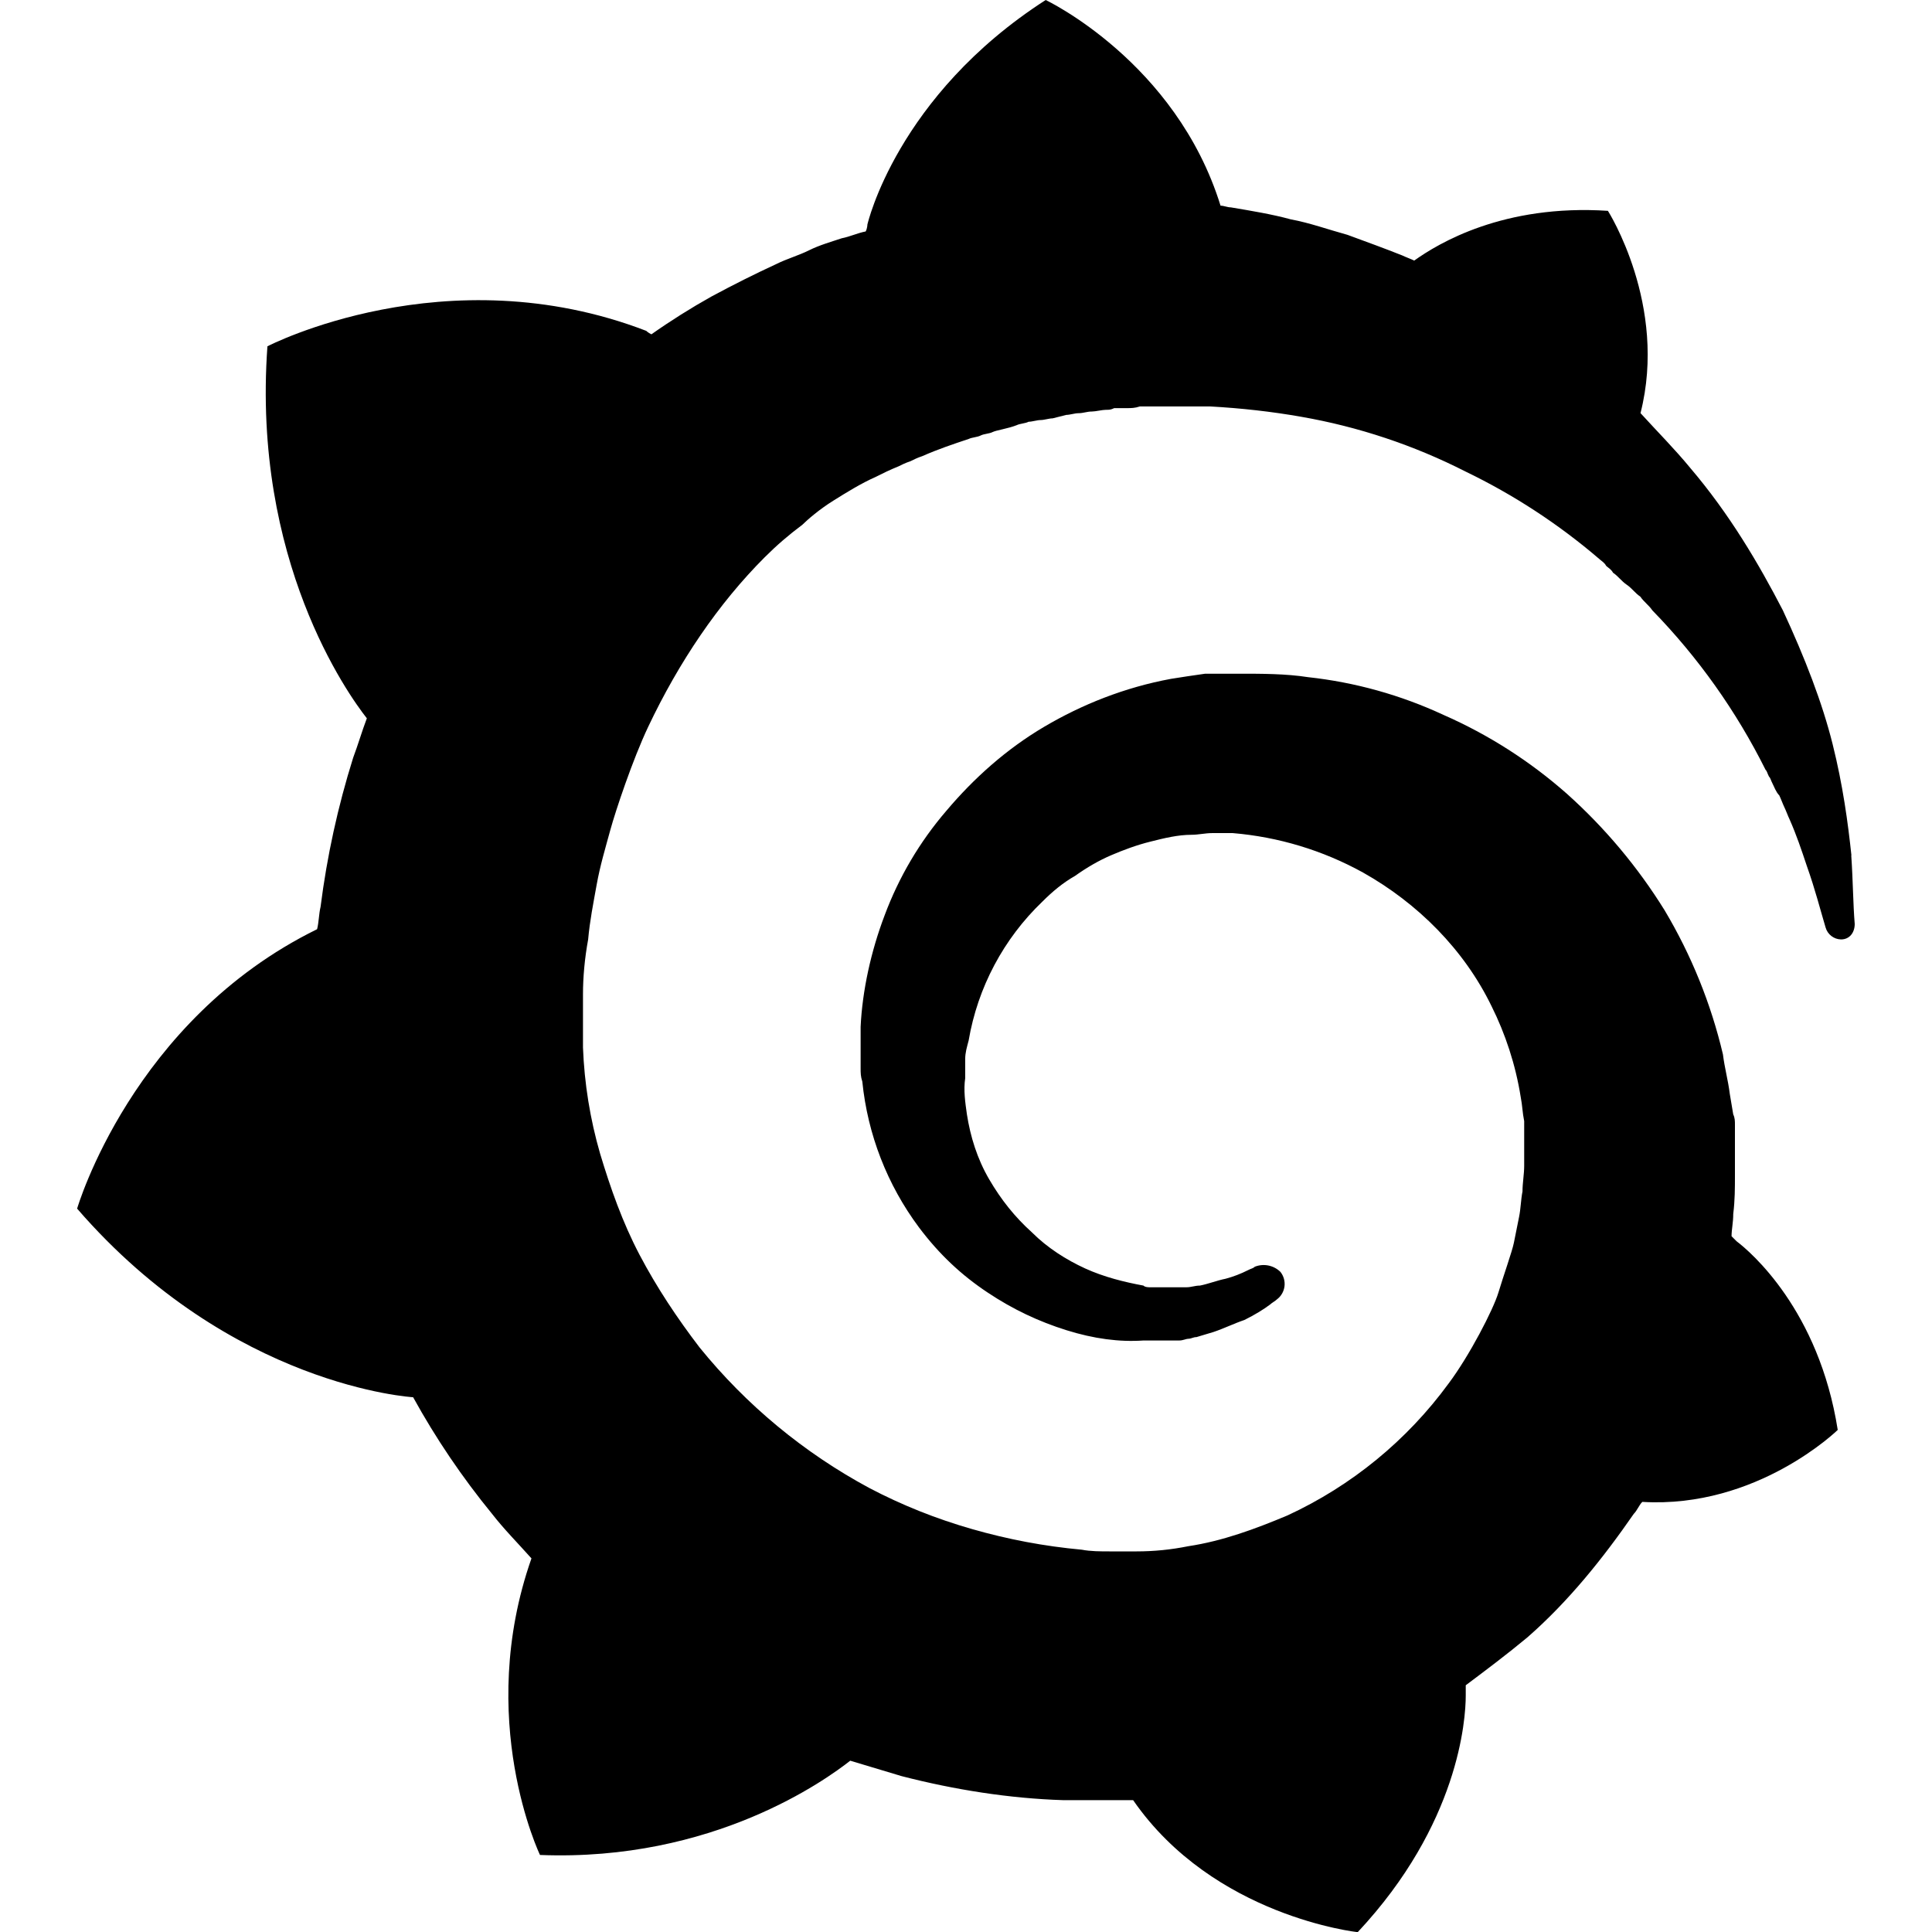
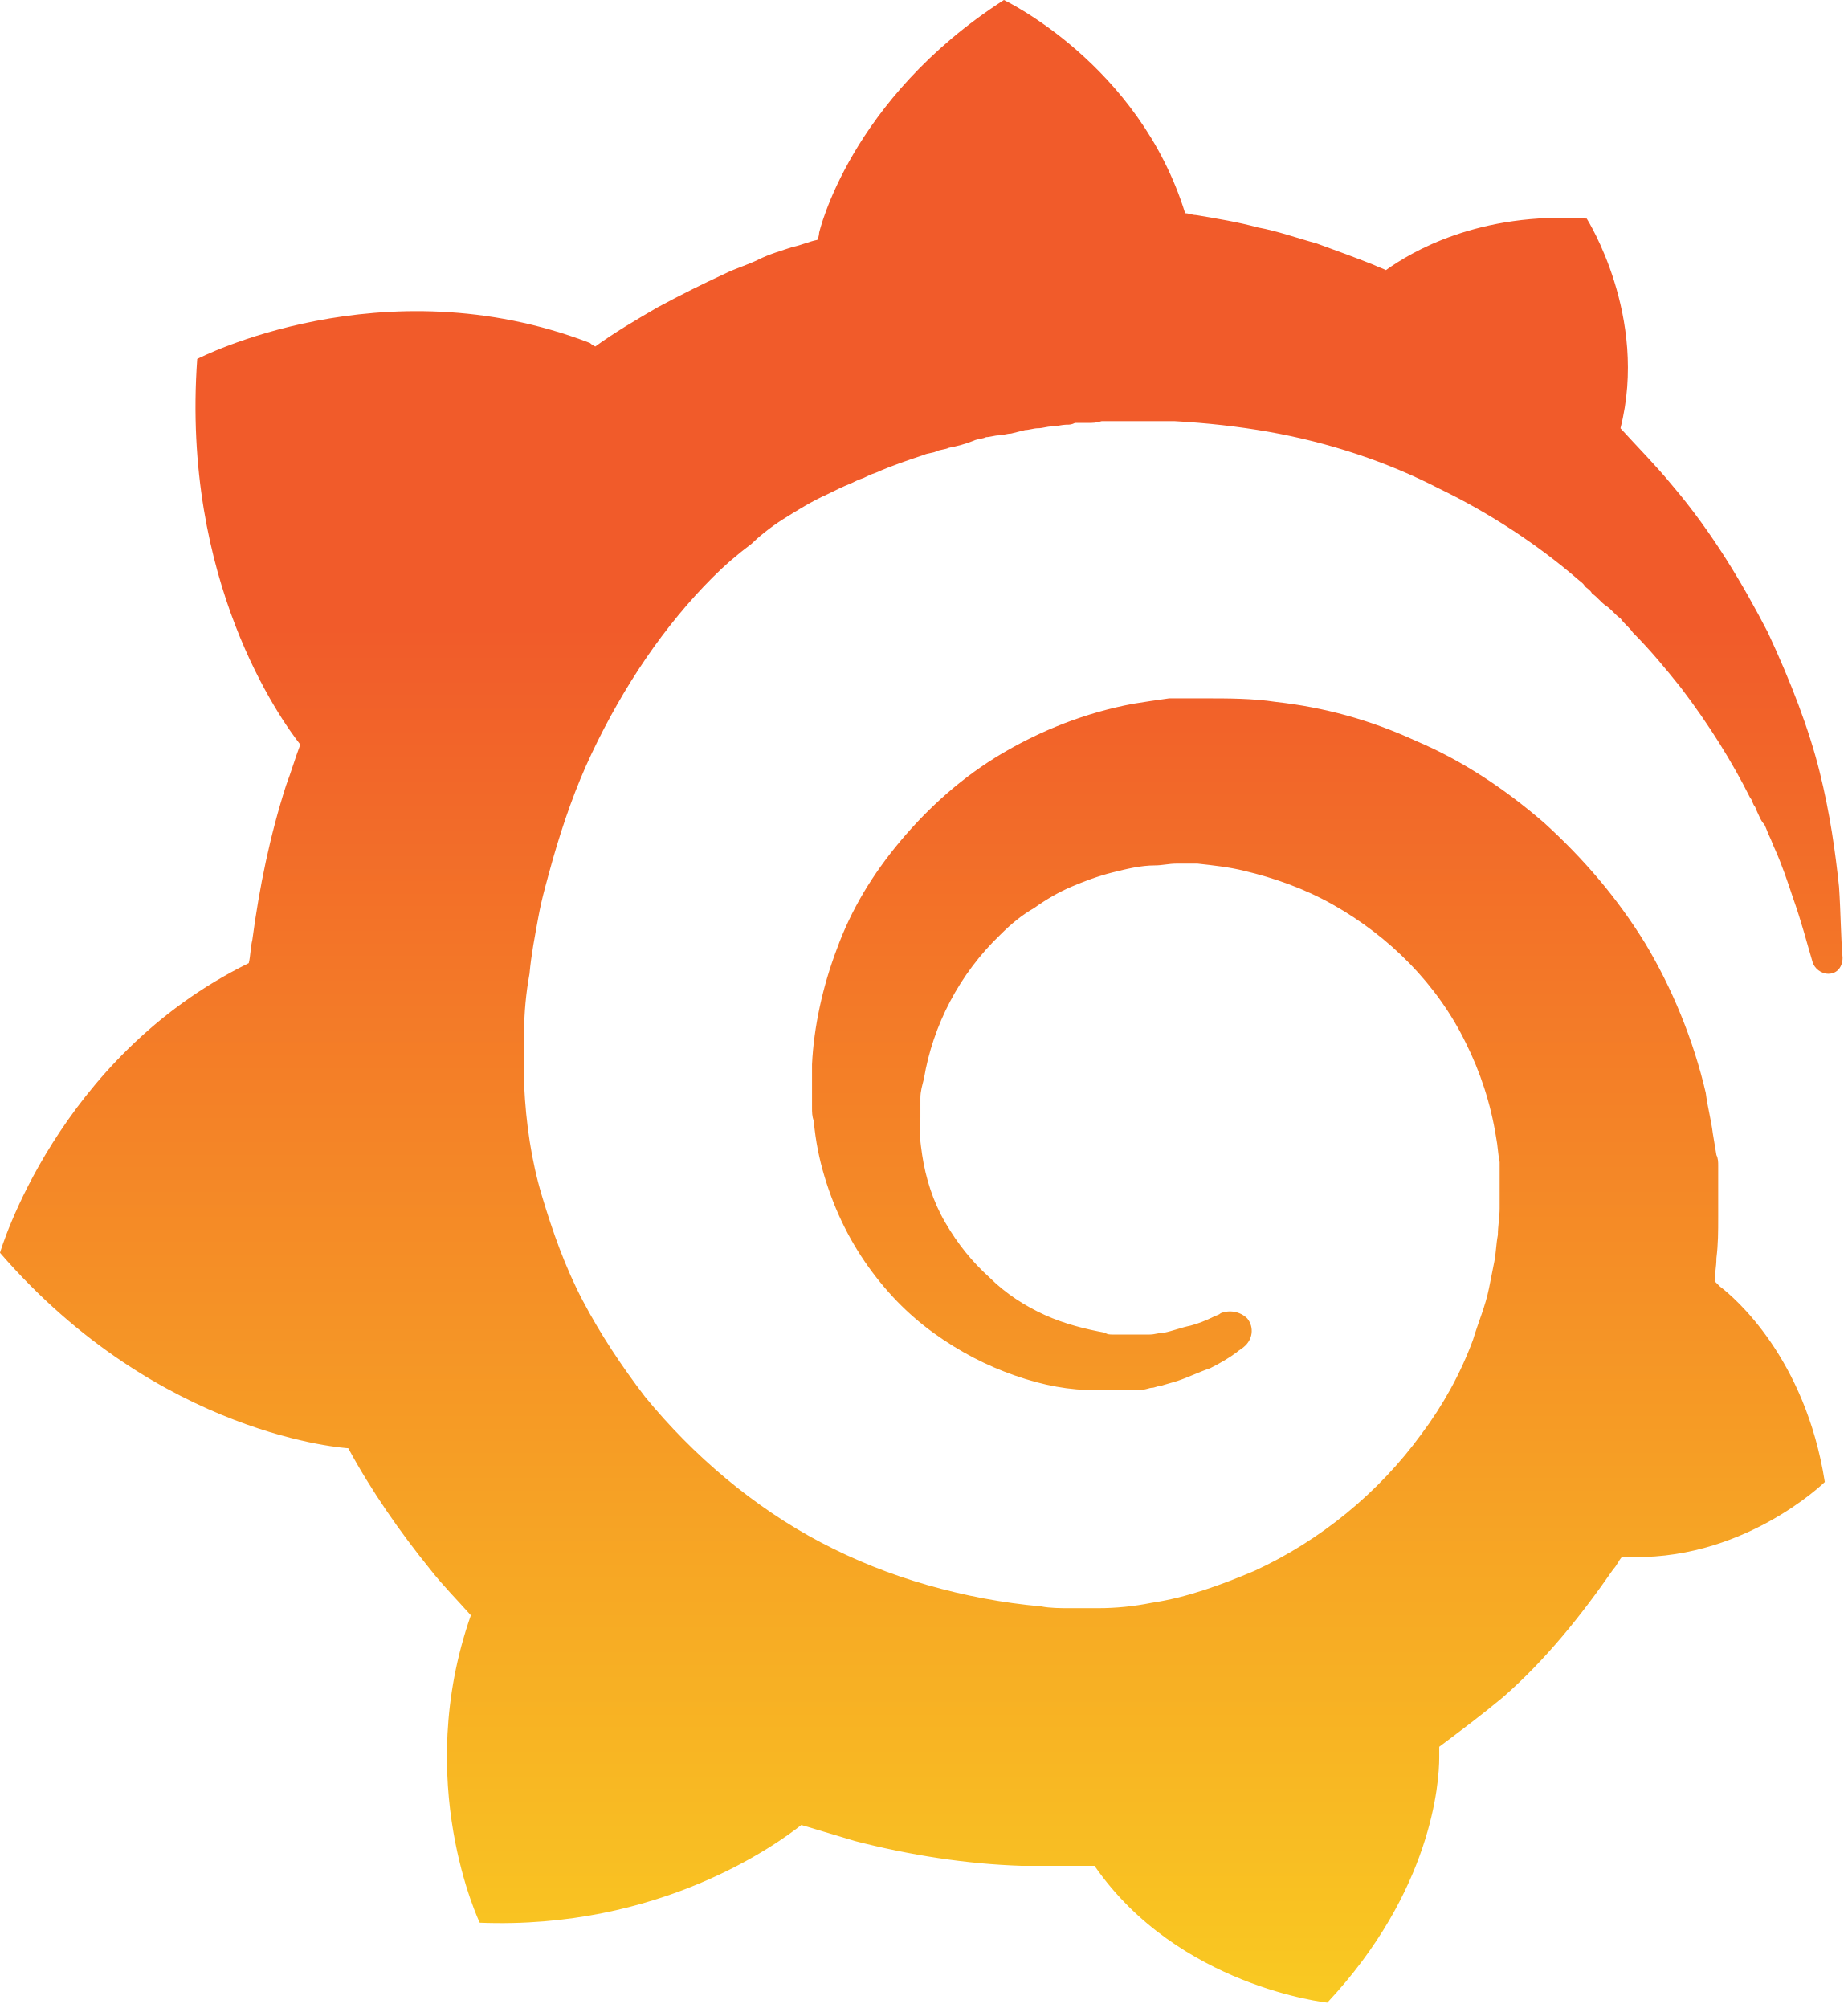
- <svg xmlns="http://www.w3.org/2000/svg" fill="#000000" width="800px" height="800px" viewBox="0 0 24 24" role="img">
-   <path d="M22.999 10.626c-.043-.405-.106-.873-.234-1.384s-.341-1.065-.618-1.661c-.298-.575-.66-1.193-1.15-1.768-.192-.234-.405-.447-.618-.681.341-1.342-.405-2.513-.405-2.513-1.299-.085-2.108.405-2.406.618-.043-.021-.106-.043-.149-.064-.213-.085-.447-.17-.681-.256-.234-.064-.469-.149-.703-.192-.234-.064-.49-.106-.745-.149-.043 0-.085-.021-.128-.021C14.608.766 12.99 0 12.99 0c-1.853 1.193-2.215 2.79-2.215 2.79s0 .043-.021.085c-.106.021-.192.064-.298.085-.128.043-.277.085-.405.149s-.277.106-.405.17c-.277.128-.532.256-.809.405a8.52 8.52 0 0 0-.745.469c-.043-.021-.064-.043-.064-.043-2.492-.958-4.706.192-4.706.192-.192 2.662 1.001 4.323 1.235 4.621-.064.17-.106.319-.17.49a10.658 10.658 0 0 0-.405 1.853c-.021.085-.021.192-.043.277-2.3 1.129-2.981 3.471-2.981 3.471 1.917 2.215 4.174 2.343 4.174 2.343a9.61 9.61 0 0 0 .98 1.448c.149.192.319.362.49.554-.703 2.002.106 3.684.106 3.684 2.151.085 3.556-.937 3.854-1.171l.639.192c.66.17 1.342.277 2.002.298h.873c1.001 1.448 2.79 1.64 2.79 1.64 1.256-1.342 1.342-2.641 1.342-2.939v-.021-.043-.064c.256-.192.511-.383.767-.596.511-.447.937-.98 1.32-1.533.043-.043.064-.106.106-.149 1.427.085 2.428-.894 2.428-.894-.234-1.491-1.086-2.215-1.256-2.343l-.021-.021-.021-.021-.021-.021c0-.085.021-.17.021-.277.021-.17.021-.319.021-.49v-.213-.277-.128c0-.043 0-.085-.021-.128l-.043-.256c-.021-.17-.064-.319-.085-.49a6.327 6.327 0 0 0-.724-1.789 6.634 6.634 0 0 0-1.214-1.448 5.89 5.89 0 0 0-1.533-.98 5.368 5.368 0 0 0-1.682-.469c-.277-.043-.575-.043-.852-.043h-.128-.298c-.149.021-.298.043-.426.064-.575.106-1.107.319-1.576.596s-.873.639-1.214 1.043a4.284 4.284 0 0 0-.767 1.299c-.17.447-.277.937-.298 1.384v.511c0 .064 0 .106.021.17a3.642 3.642 0 0 0 .703 1.81c.256.341.532.596.852.809.319.213.639.362.98.469s.66.149.958.128h.446c.043 0 .085-.021.106-.021.043 0 .064-.021.106-.021.064-.021.149-.043.213-.064.128-.043.256-.106.383-.149.128-.064.234-.128.319-.192.021-.021.064-.043.085-.064a.24.24 0 0 0 .043-.341.298.298 0 0 0-.319-.064c-.021.021-.043.021-.085.043a1.43 1.43 0 0 1-.277.106c-.106.021-.213.064-.319.085-.064 0-.106.021-.17.021h-.361s-.021 0 0 0h-.086c-.022 0-.064 0-.085-.021-.234-.043-.49-.106-.724-.213s-.469-.256-.66-.447c-.213-.192-.383-.405-.532-.66s-.234-.532-.277-.809c-.021-.149-.043-.298-.021-.447v-.128c0 .021 0 0 0 0v-.043-.064c0-.085.021-.149.043-.234a3.114 3.114 0 0 1 .916-1.725c.128-.128.256-.234.405-.319.149-.106.298-.192.447-.256s.319-.128.49-.17c.17-.043.341-.085.511-.085.085 0 .17-.021.256-.021H15.228c.021 0 0 0 0 0h.085a4.046 4.046 0 0 1 1.619.49c.681.383 1.256.958 1.597 1.661.17.341.298.724.362 1.129.021.106.021.192.043.298v.554c0 .106-.021.213-.021.319-.021.106-.021.213-.043.319l-.064.319c-.021.106-.128.405-.192.618s-.362.788-.618 1.129a5.164 5.164 0 0 1-2.002 1.64c-.405.17-.809.319-1.235.383a3.221 3.221 0 0 1-.639.064h-.319c.021 0 0 0 0 0h-.021c-.106 0-.234 0-.341-.021-.469-.043-.916-.128-1.363-.256s-.873-.298-1.278-.511a6.956 6.956 0 0 1-2.108-1.746c-.277-.362-.532-.745-.745-1.15s-.362-.831-.49-1.256a5.489 5.489 0 0 1-.213-1.32v-.49-.17c0-.213.021-.447.064-.681.021-.234.064-.447.106-.681s.106-.447.17-.681.277-.873.469-1.278c.383-.809.873-1.533 1.448-2.108.149-.149.298-.277.469-.405.064-.064.213-.192.383-.298s.341-.213.532-.298c.085-.043.17-.085.277-.128.043-.021.085-.043.149-.064.043-.021.085-.043.149-.064.192-.085.383-.149.575-.213.043-.021.106-.021.149-.043s.106-.021.149-.043.192-.043.298-.085c.043-.021.106-.021.149-.043.043 0 .106-.021.149-.021s.106-.021.149-.021l.17-.043c.043 0 .106-.021.149-.021.064 0 .106-.021.17-.021.043 0 .128-.021.17-.021s.064 0 .106-.021h.149c.064 0 .106 0 .17-.021h.085s.021 0 0 0H15.033c.383.021.767.064 1.129.128a7.234 7.234 0 0 1 2.044.681 7.676 7.676 0 0 1 1.661 1.086c.021.021.064.043.085.085.021.021.064.043.085.085.064.043.106.106.17.149s.106.106.17.149c.043.064.106.106.149.17a7.88 7.88 0 0 1 1.406 1.98c.021.021.021.043.043.085.021.021.021.043.043.085s.043.106.085.149c.021.043.043.106.064.149s.043.106.064.149c.085.192.149.383.213.575.106.298.17.554.234.767a.204.204 0 0 0 .192.149c.106 0 .17-.085.17-.192-.021-.256-.021-.532-.043-.852z" />
+ <svg xmlns="http://www.w3.org/2000/svg" width="104" height="113" viewBox="0 0 104 113" fill="none">
+   <path d="M103.5 49.9C103.3 48 103 45.8 102.4 43.4C101.8 41 100.8 38.4 99.5 35.6C98.1 32.9 96.4 30 94.1 27.3C93.2 26.2 92.2 25.2 91.2 24.1C92.8 17.8 89.3 12.3 89.3 12.3C83.2 11.9 79.4 14.2 78 15.2C77.8 15.1 77.5 15 77.3 14.9C76.3 14.5 75.2 14.1 74.1 13.7C73 13.4 71.9 13 70.8 12.8C69.7 12.5 68.5 12.3 67.3 12.1C67.1 12.1 66.9 12 66.7 12C64.1 3.6 56.5 0 56.5 0C47.8 5.6 46.1 13.1 46.1 13.1C46.1 13.1 46.1 13.3 46 13.5C45.5 13.6 45.1 13.8 44.6 13.9C44 14.1 43.3 14.3 42.7 14.6C42.1 14.9 41.4 15.1 40.8 15.4C39.5 16 38.3 16.6 37 17.3C35.8 18 34.6 18.7 33.5 19.5C33.3 19.4 33.2 19.3 33.2 19.3C21.5 14.8 11.1 20.2 11.1 20.2C10.2 32.7 15.8 40.5 16.9 41.9C16.6 42.7 16.4 43.4 16.1 44.2C15.2 47 14.6 49.9 14.2 52.9C14.1 53.3 14.1 53.8 14 54.2C3.2 59.5 0 70.5 0 70.5C9 80.9 19.6 81.5 19.6 81.5C20.9 83.9 22.5 86.2 24.2 88.3C24.9 89.2 25.7 90 26.5 90.9C23.2 100.3 27 108.2 27 108.2C37.1 108.6 43.7 103.8 45.1 102.7C46.1 103 47.1 103.3 48.1 103.6C51.2 104.4 54.4 104.9 57.5 105C58.3 105 59.1 105 59.9 105H60.3H60.6H61.1H61.6C66.3 111.8 74.7 112.7 74.7 112.7C80.6 106.4 81 100.3 81 98.9C81 98.9 81 98.9 81 98.8C81 98.7 81 98.6 81 98.6C81 98.5 81 98.4 81 98.3C82.2 97.4 83.4 96.5 84.6 95.5C87 93.4 89 90.9 90.8 88.3C91 88.1 91.1 87.8 91.3 87.6C98 88 102.7 83.4 102.7 83.4C101.6 76.4 97.6 73 96.8 72.4C96.8 72.4 96.8 72.4 96.7 72.3L96.6 72.2L96.5 72.1C96.5 71.7 96.6 71.3 96.6 70.8C96.7 70 96.7 69.3 96.7 68.5V67.9V67.6V67.5C96.7 67.3 96.7 67.4 96.7 67.3V66.8V66.2C96.7 66 96.7 65.8 96.7 65.6C96.7 65.4 96.7 65.2 96.6 65L96.5 64.4L96.4 63.8C96.3 63 96.1 62.3 96 61.5C95.3 58.5 94.1 55.6 92.6 53.1C91 50.5 89.1 48.3 86.9 46.3C84.7 44.4 82.3 42.8 79.7 41.7C77.1 40.5 74.5 39.8 71.8 39.5C70.5 39.3 69.1 39.3 67.8 39.3H67.3H67.2H67H66.8H66.3C66.1 39.3 65.9 39.3 65.8 39.3C65.1 39.4 64.4 39.5 63.8 39.6C61.1 40.1 58.6 41.1 56.4 42.4C54.2 43.7 52.3 45.4 50.7 47.3C49.1 49.2 47.9 51.2 47.1 53.4C46.3 55.5 45.8 57.8 45.7 59.9C45.7 60.4 45.7 61 45.7 61.5C45.7 61.6 45.7 61.8 45.7 61.9V62.3C45.7 62.6 45.7 62.8 45.8 63.1C45.9 64.2 46.1 65.2 46.4 66.2C47 68.2 47.9 70 49.1 71.6C50.3 73.2 51.6 74.4 53.1 75.4C54.6 76.4 56.1 77.1 57.7 77.6C59.3 78.1 60.8 78.3 62.2 78.2C62.4 78.2 62.6 78.2 62.7 78.2C62.8 78.2 62.9 78.2 63 78.2C63.1 78.2 63.2 78.2 63.3 78.2C63.5 78.2 63.6 78.2 63.8 78.2H63.9H64C64.1 78.2 64.2 78.2 64.3 78.2C64.5 78.2 64.7 78.1 64.8 78.1C65 78.1 65.1 78 65.3 78C65.6 77.9 66 77.8 66.3 77.7C66.9 77.5 67.5 77.2 68.1 77C68.7 76.7 69.2 76.4 69.6 76.1C69.7 76 69.9 75.9 70 75.8C70.5 75.4 70.6 74.7 70.2 74.2C69.8 73.8 69.2 73.7 68.7 73.9C68.6 74 68.5 74 68.3 74.1C67.9 74.3 67.4 74.5 67 74.6C66.5 74.7 66 74.9 65.5 75C65.2 75 65 75.1 64.7 75.1C64.6 75.1 64.4 75.1 64.3 75.1C64.2 75.1 64 75.1 63.9 75.1C63.8 75.1 63.6 75.1 63.5 75.1C63.3 75.1 63.2 75.1 63 75.1H62.9H62.8C62.7 75.1 62.7 75.1 62.6 75.1C62.5 75.1 62.3 75.1 62.2 75C61.1 74.8 59.9 74.5 58.8 74C57.7 73.5 56.6 72.8 55.7 71.9C54.7 71 53.9 70 53.2 68.8C52.5 67.6 52.1 66.3 51.9 65C51.8 64.3 51.7 63.6 51.8 62.9C51.8 62.7 51.8 62.5 51.8 62.3V62.2V62.1C51.8 62 51.8 61.9 51.8 61.8C51.8 61.4 51.9 61.1 52 60.7C52.5 57.7 54 54.8 56.3 52.6C56.9 52 57.5 51.5 58.2 51.1C58.9 50.6 59.6 50.2 60.3 49.9C61 49.6 61.8 49.3 62.6 49.1C63.4 48.9 64.2 48.7 65 48.7C65.4 48.7 65.8 48.6 66.2 48.6C66.3 48.6 66.4 48.6 66.5 48.6H66.8H67H67.1H67.4C68.3 48.7 69.2 48.8 70 49C71.7 49.4 73.4 50 75 50.9C78.2 52.7 80.9 55.4 82.5 58.7C83.3 60.3 83.9 62.1 84.2 64C84.3 64.5 84.3 64.9 84.4 65.4V65.7V66C84.4 66.1 84.4 66.2 84.4 66.3C84.4 66.4 84.4 66.5 84.4 66.6V66.9V67.2C84.4 67.4 84.4 67.8 84.4 68C84.4 68.5 84.3 69 84.3 69.5C84.2 70 84.2 70.5 84.1 71C84 71.5 83.9 72 83.8 72.5C83.6 73.5 83.2 74.4 82.9 75.4C82.2 77.3 81.2 79.1 80 80.7C77.6 84 74.3 86.7 70.6 88.4C68.7 89.2 66.8 89.9 64.8 90.2C63.8 90.4 62.8 90.5 61.8 90.5H61.6H61.4H61.1H60.6H60.3H60.2C59.7 90.5 59.1 90.5 58.6 90.4C56.4 90.2 54.3 89.8 52.2 89.2C50.1 88.6 48.1 87.8 46.2 86.8C42.4 84.8 39 81.9 36.3 78.6C35 76.9 33.8 75.1 32.8 73.2C31.8 71.3 31.1 69.3 30.5 67.3C29.9 65.3 29.6 63.2 29.5 61.1V60.7V60.6V60.5V60.3V60V59.9V59.8V59.6V59.1V59V58.8C29.5 58.5 29.5 58.3 29.5 58C29.5 57 29.6 55.9 29.8 54.8C29.9 53.7 30.1 52.7 30.3 51.6C30.5 50.5 30.8 49.5 31.1 48.4C31.7 46.3 32.4 44.3 33.3 42.4C35.1 38.6 37.4 35.2 40.1 32.5C40.8 31.8 41.5 31.2 42.3 30.6C42.6 30.3 43.3 29.7 44.1 29.2C44.9 28.7 45.7 28.2 46.6 27.8C47 27.6 47.4 27.4 47.9 27.2C48.1 27.1 48.3 27 48.6 26.9C48.8 26.8 49 26.7 49.3 26.6C50.2 26.2 51.1 25.9 52 25.6C52.2 25.5 52.5 25.5 52.7 25.4C52.9 25.3 53.2 25.3 53.4 25.2C53.9 25.1 54.3 25 54.8 24.8C55 24.7 55.3 24.7 55.5 24.6C55.7 24.6 56 24.5 56.2 24.5C56.4 24.5 56.7 24.4 56.9 24.4L57.3 24.3L57.7 24.2C57.9 24.2 58.2 24.1 58.4 24.1C58.7 24.1 58.9 24 59.2 24C59.4 24 59.8 23.9 60 23.9C60.2 23.9 60.3 23.9 60.5 23.8H60.8H61H61.2C61.5 23.8 61.7 23.8 62 23.7H62.4H62.5H62.7C62.9 23.7 63.2 23.7 63.4 23.7C64.3 23.7 65.2 23.7 66.1 23.7C67.9 23.8 69.7 24 71.4 24.3C74.8 24.9 78.1 26 81 27.5C83.9 28.9 86.6 30.7 88.8 32.6C88.9 32.7 89.1 32.8 89.2 33C89.3 33.1 89.5 33.2 89.6 33.4C89.9 33.6 90.1 33.9 90.4 34.1C90.7 34.3 90.9 34.6 91.2 34.8C91.4 35.1 91.7 35.3 91.9 35.6C92.9 36.6 93.8 37.7 94.6 38.7C96.2 40.8 97.5 42.9 98.5 44.9C98.6 45 98.6 45.1 98.7 45.3C98.8 45.4 98.8 45.5 98.9 45.7C99 45.9 99.1 46.2 99.3 46.4C99.4 46.6 99.5 46.9 99.6 47.1C99.7 47.3 99.8 47.6 99.9 47.8C100.3 48.7 100.6 49.6 100.9 50.5C101.4 51.9 101.7 53.1 102 54.1C102.1 54.5 102.5 54.8 102.9 54.8C103.4 54.8 103.7 54.4 103.7 53.9C103.6 52.7 103.6 51.4 103.5 49.9Z" fill="url(#paint0_linear_3_22)" />
+   <defs>
+     <linearGradient id="paint0_linear_3_22" x1="51.85" y1="138.111" x2="51.85" y2="35.258" gradientUnits="userSpaceOnUse">
+       <stop stop-color="#FCEE1F" />
+       <stop offset="1" stop-color="#F15B2A" />
+     </linearGradient>
+   </defs>
</svg>
